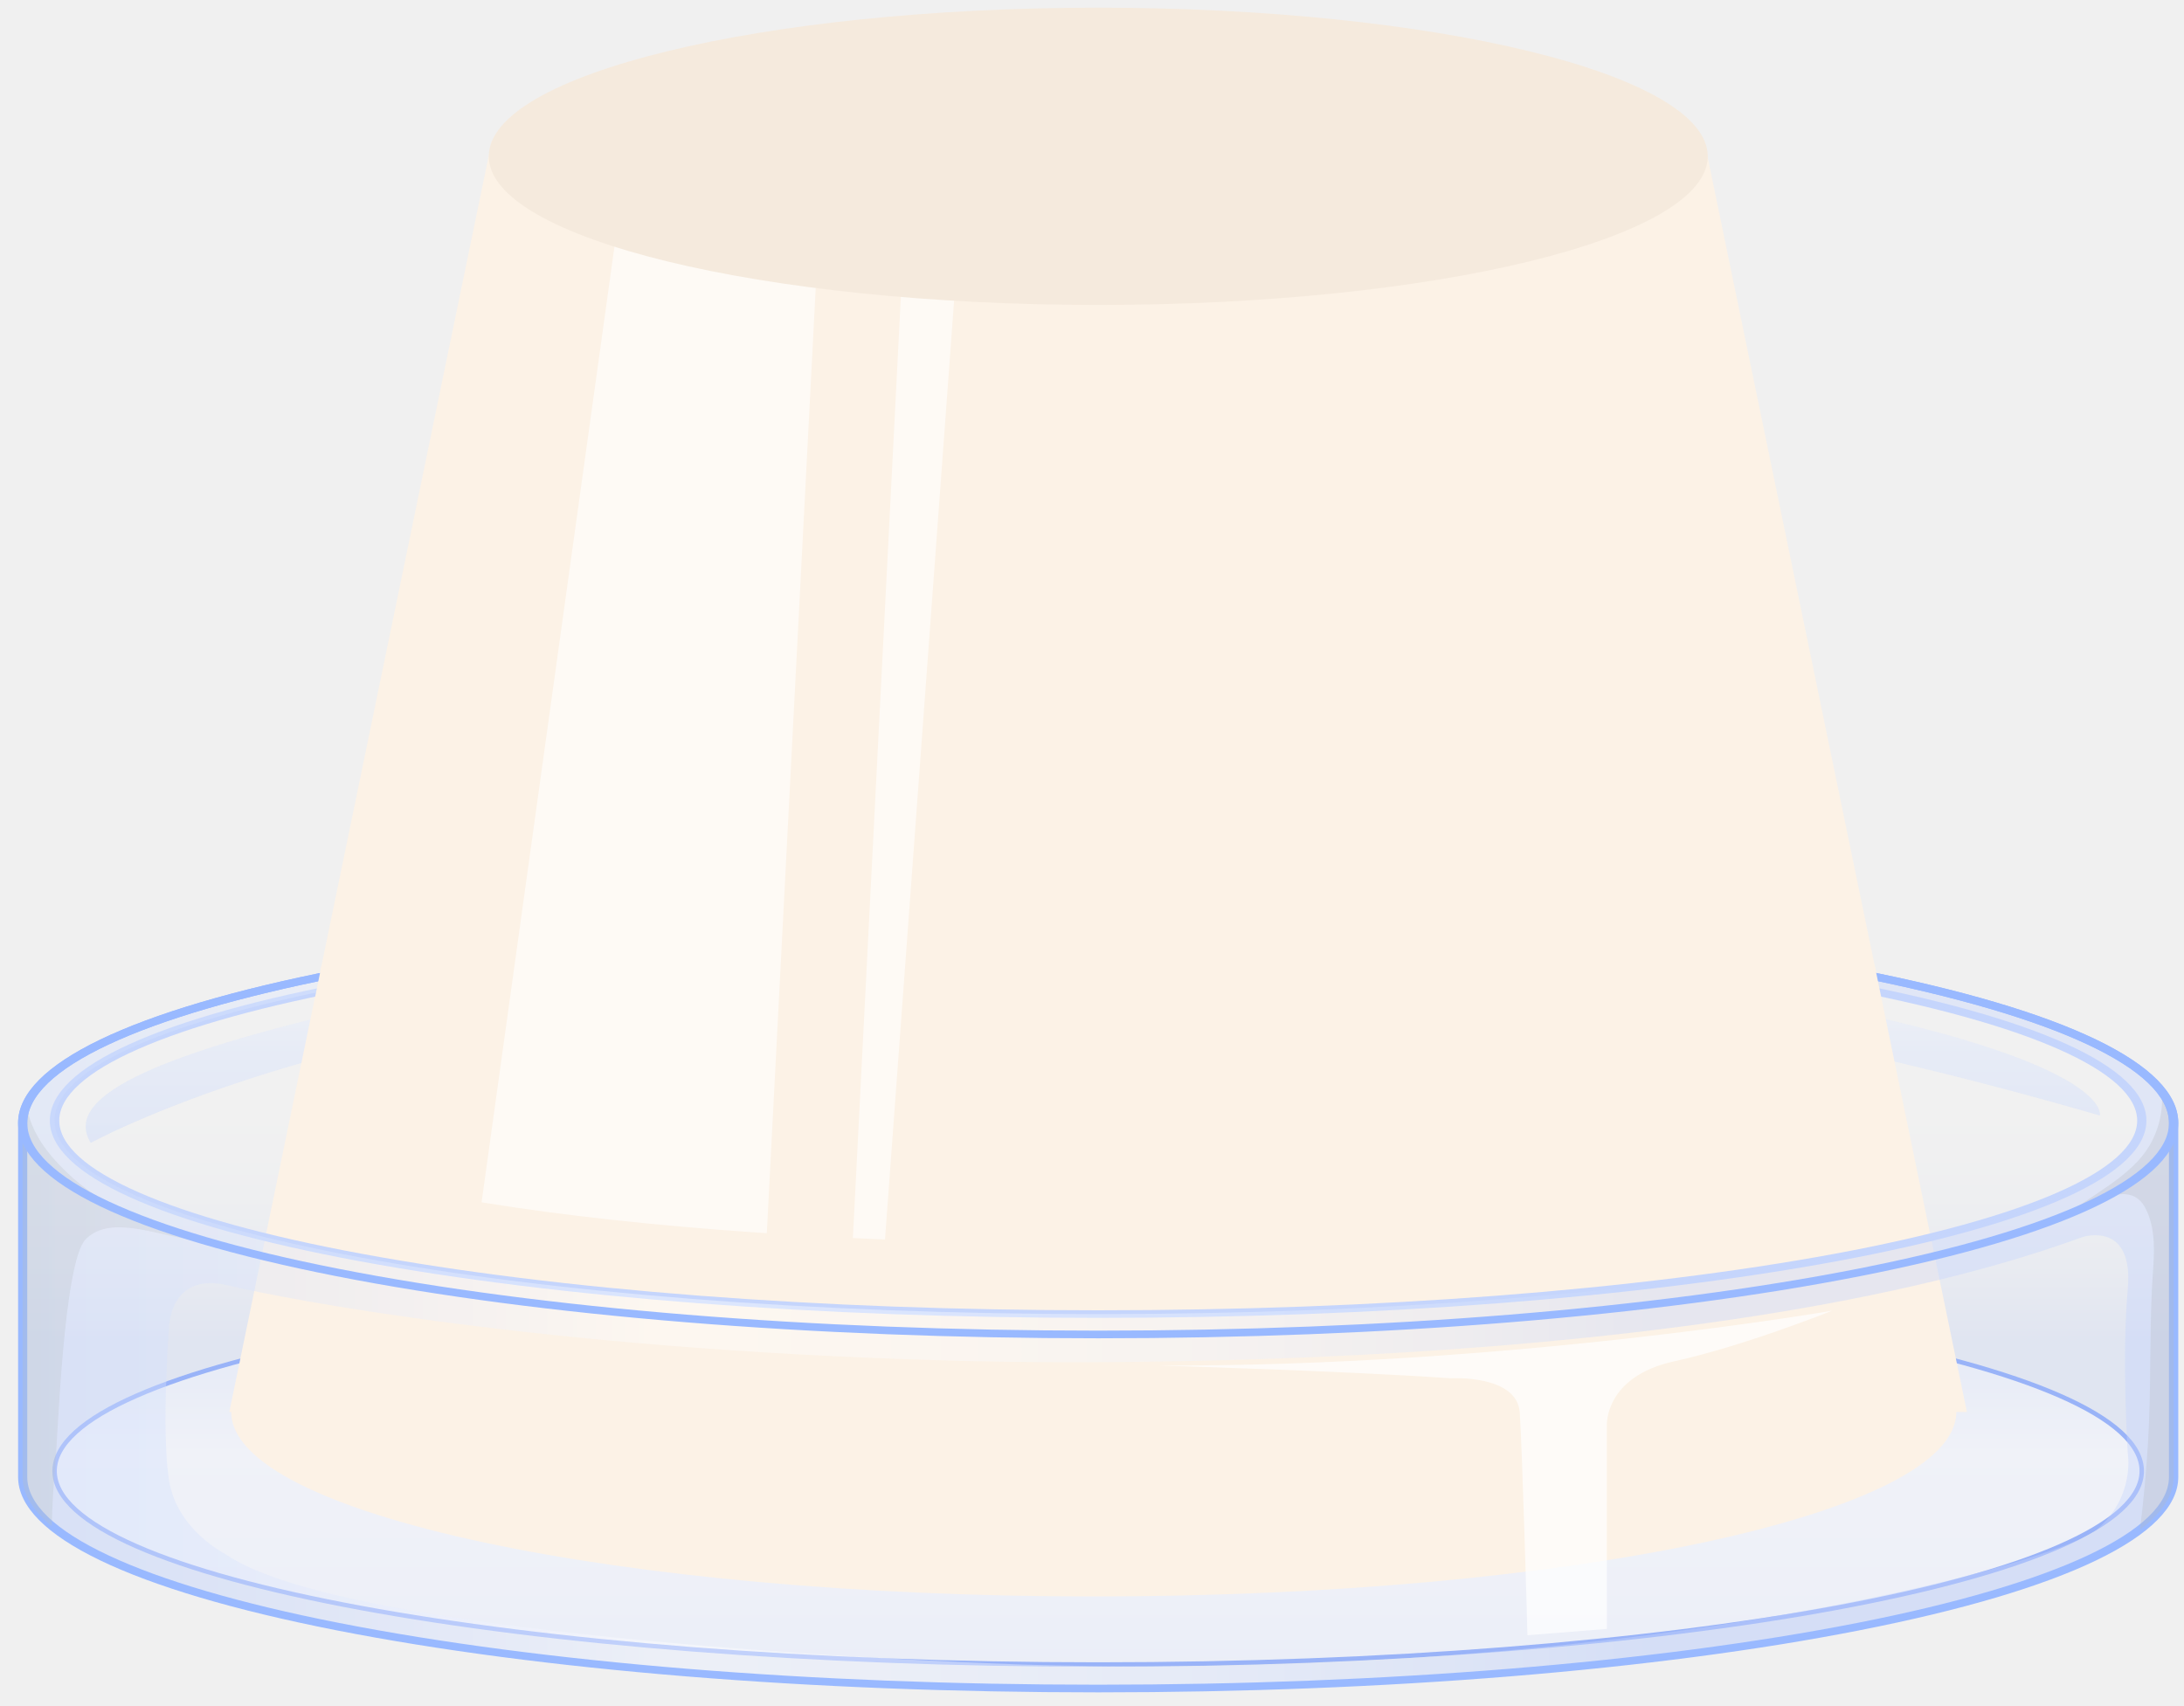
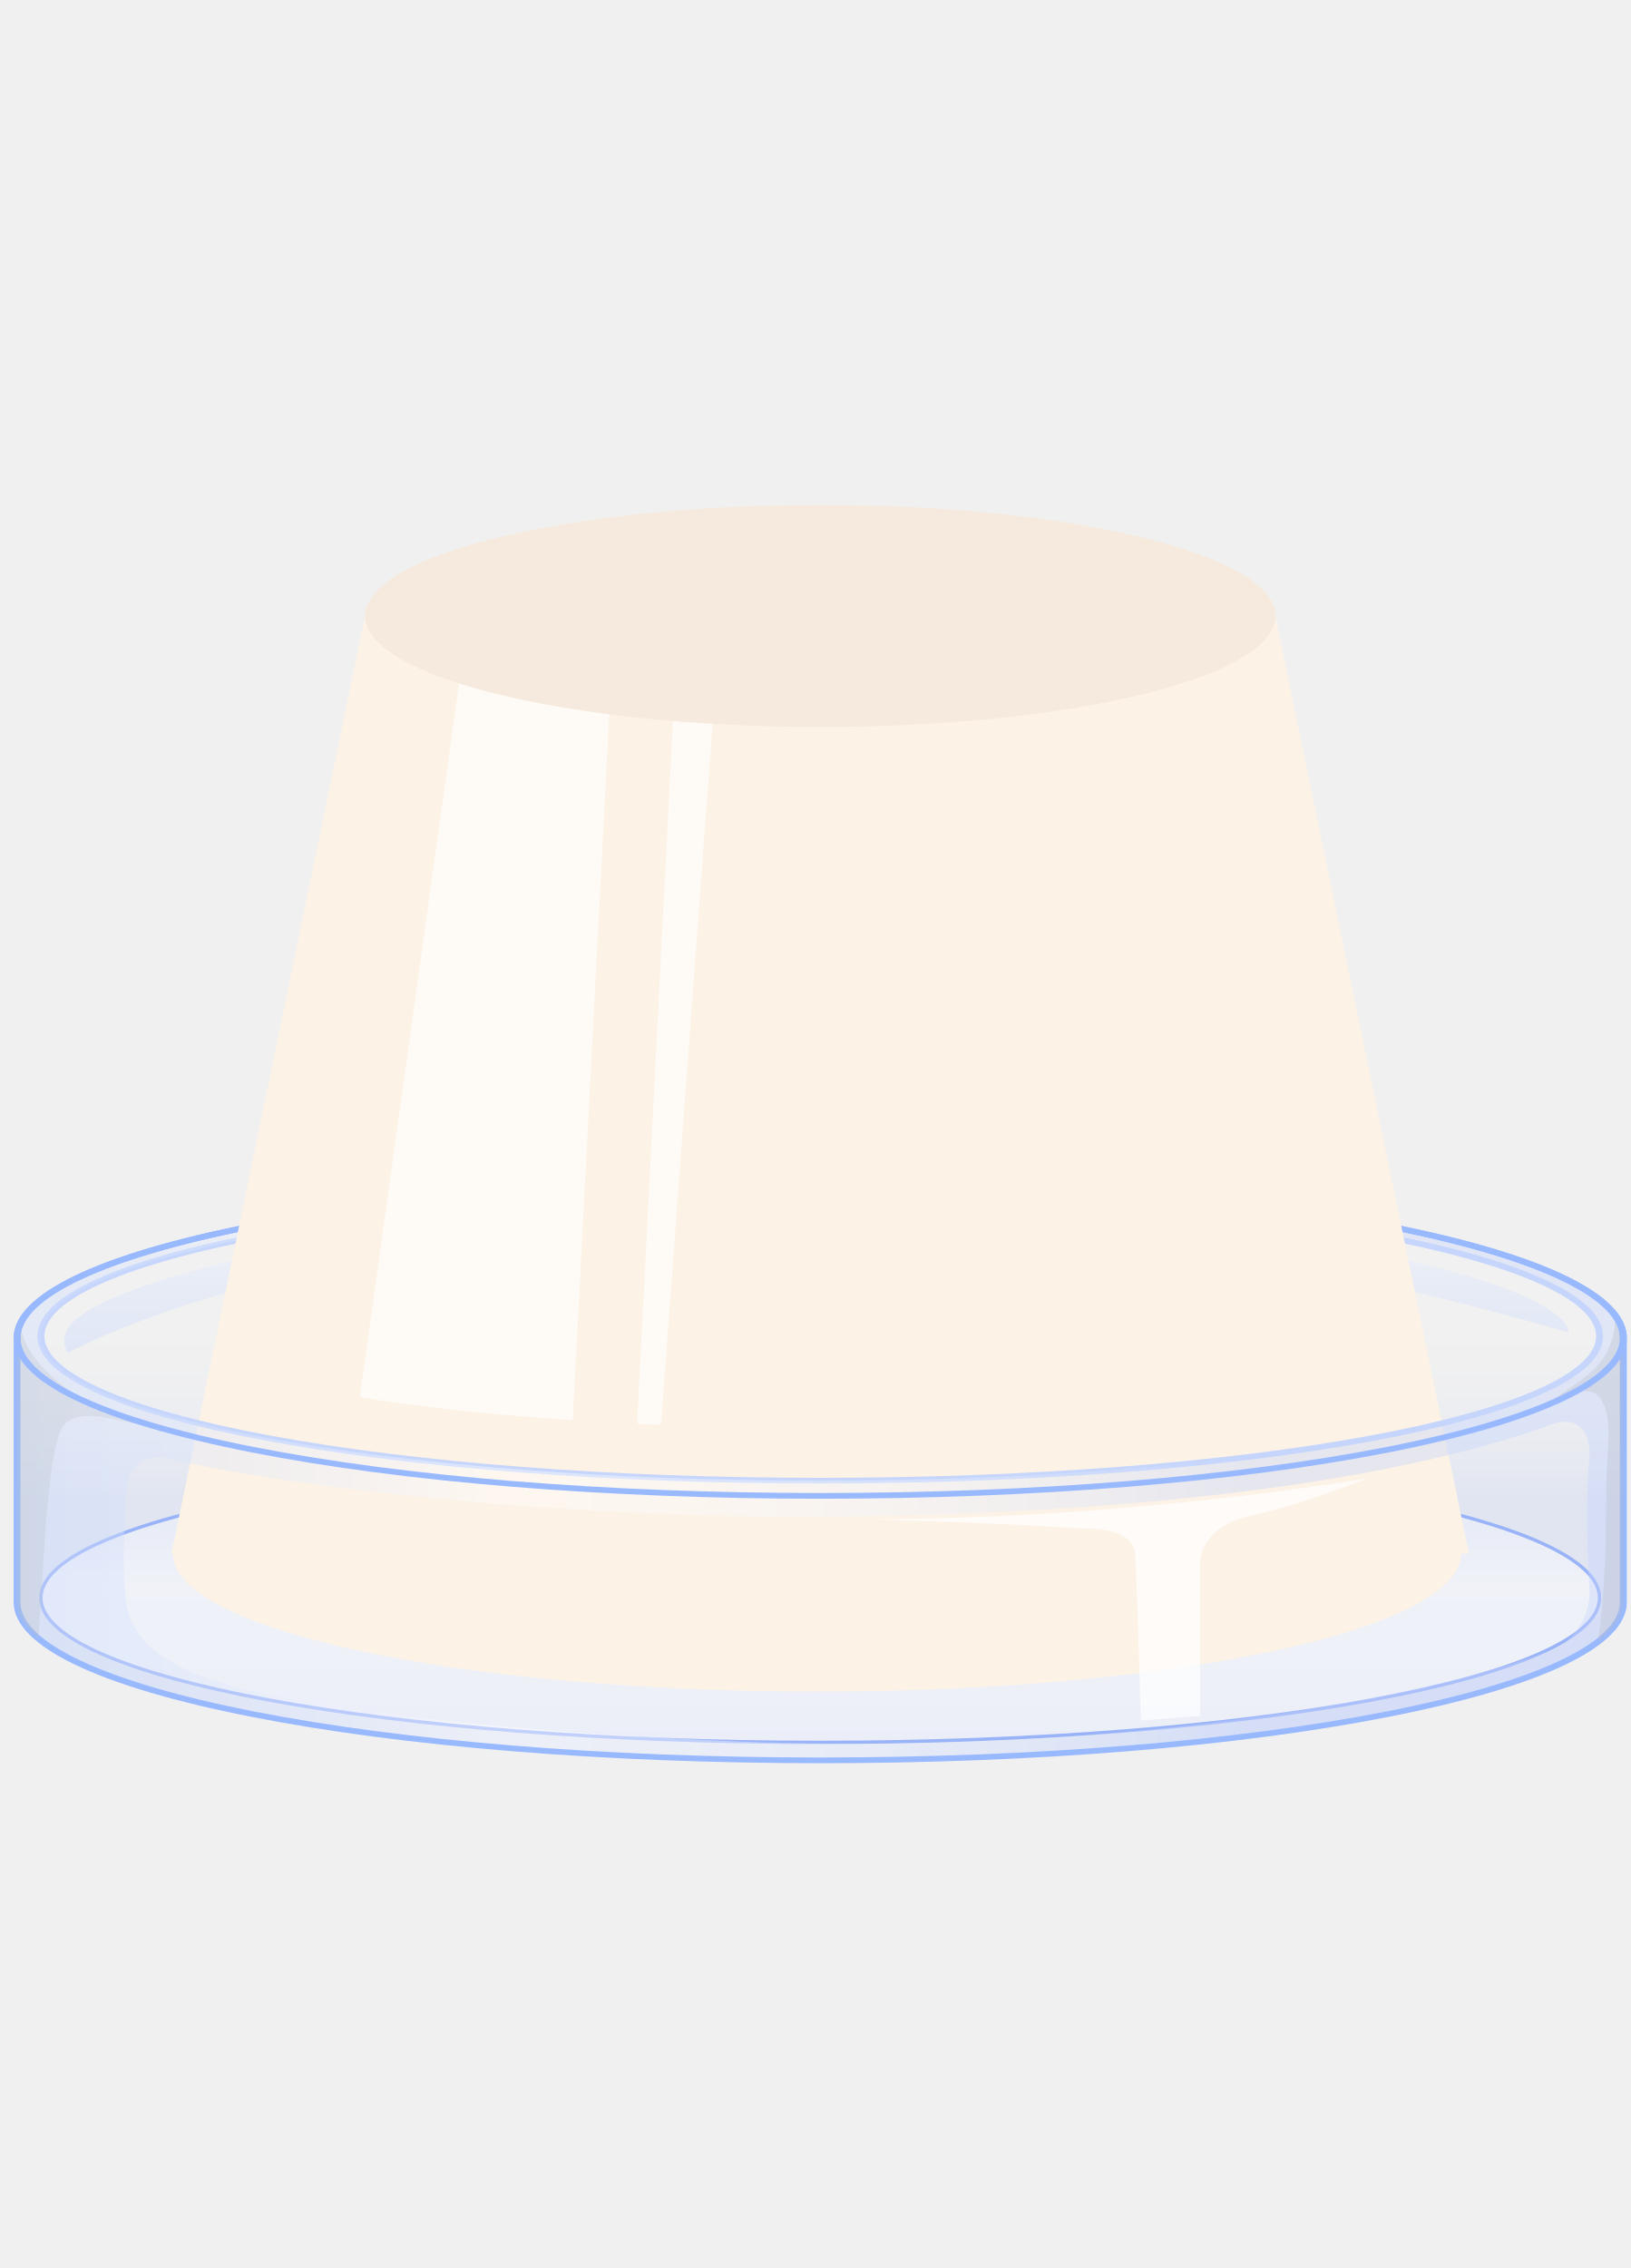
- <svg xmlns="http://www.w3.org/2000/svg" width="105" height="82" viewBox="0 0 105 82" fill="none">
-   <path opacity="0.1" d="M52.797 43.823C81.352 43.823 104.503 48.377 104.503 53.993V71.018C104.503 76.634 81.352 81.188 52.797 81.188C24.242 81.188 1.092 76.634 1.092 71.018V53.993C1.092 48.377 24.239 43.823 52.797 43.823Z" fill="url(#paint0_linear_2279_5117)" />
-   <path opacity="0.5" d="M52.797 61.426C80.507 61.426 102.969 65.59 102.969 70.729C102.969 75.867 80.507 80.031 52.797 80.031C25.087 80.031 2.625 75.867 2.625 70.729C2.621 65.59 25.087 61.426 52.797 61.426Z" fill="url(#paint1_linear_2279_5117)" stroke="#5181FF" stroke-width="0.213" />
-   <path opacity="0.4" d="M100.954 53.635C100.954 53.635 101.845 50.523 81.525 47.239C61.205 43.955 28.596 45.862 17.764 48.339C6.933 50.816 3.062 52.824 4.362 54.952C4.362 54.952 15.79 48.647 36.187 47.607C56.588 46.566 73.635 45.718 100.954 53.635Z" fill="url(#paint2_linear_2279_5117)" />
-   <path d="M81.939 6.778H23.643L11.025 67.89H11.117C11.117 72.79 29.684 76.758 52.585 76.758C75.486 76.758 94.053 72.79 94.053 67.89H94.563L81.939 6.778Z" fill="#FCF2E6" />
-   <path d="M52.799 63.365C66.216 63.365 78.833 62.397 88.326 60.637C97.914 58.858 103.192 56.46 103.192 53.88C103.192 51.3 97.91 48.902 88.322 47.123C78.829 45.363 66.212 44.395 52.795 44.395C39.378 44.395 26.76 45.363 17.268 47.123C7.679 48.902 2.397 51.3 2.397 53.88C2.397 56.46 7.679 58.858 17.268 60.637C26.764 62.397 39.382 63.365 52.799 63.365ZM52.799 44.759C66.185 44.759 78.768 45.724 88.227 47.481C97.455 49.191 102.749 51.523 102.749 53.88C102.749 56.237 97.455 58.569 88.227 60.279C78.764 62.032 66.185 63 52.799 63C39.412 63 26.829 62.032 17.371 60.279C8.142 58.569 2.849 56.234 2.849 53.88C2.849 51.523 8.142 49.191 17.371 47.481C26.829 45.724 39.412 44.759 52.799 44.759Z" fill="#C5D5FC" />
-   <path opacity="0.4" d="M52.797 43.823C81.352 43.823 104.503 48.377 104.503 53.993V71.018C104.503 76.634 81.352 81.188 52.797 81.188C24.242 81.188 1.092 76.634 1.092 71.018V53.993C1.092 48.377 24.239 43.823 52.797 43.823ZM8.125 71.159C8.496 73.545 10.806 74.704 10.806 74.704C16.983 79.045 49.218 80.035 49.218 80.035C78.549 80.896 98.946 75.135 100.808 73.545C102.671 71.954 102.296 69.877 102.296 69.877C102.296 69.877 101.998 65.288 102.296 61.982C102.594 58.679 100.135 59.474 100.135 59.474C80.408 66.693 45.343 65.408 45.343 65.408C26.063 64.858 13.778 62.472 10.952 61.8C8.122 61.127 8.122 63.88 8.122 63.88C8.122 63.88 7.751 68.774 8.125 71.159ZM52.797 63.183C80.507 63.183 102.969 59.018 102.969 53.88C102.969 48.741 80.507 44.577 52.797 44.577C25.088 44.577 2.626 48.741 2.626 53.88C2.622 59.018 25.088 63.183 52.797 63.183Z" fill="url(#paint3_linear_2279_5117)" />
-   <path d="M52.797 81.37C66.627 81.37 79.627 80.311 89.411 78.385C99.286 76.445 104.725 73.827 104.725 71.018V53.993C104.725 51.183 99.286 48.565 89.411 46.623C79.627 44.7 66.623 43.64 52.797 43.64C38.971 43.64 25.967 44.7 16.184 46.623C6.309 48.565 0.87 51.183 0.87 53.993V71.018C0.87 73.827 6.309 76.445 16.184 78.388C25.967 80.311 38.967 81.37 52.797 81.37ZM52.797 44.005C66.593 44.005 79.558 45.061 89.307 46.978C98.819 48.851 104.277 51.406 104.277 53.993V71.018C104.277 73.604 98.819 76.159 89.304 78.029C79.555 79.947 66.589 81.002 52.793 81.002C38.998 81.002 26.032 79.947 16.283 78.029C6.767 76.156 1.31 73.601 1.31 71.018V53.993C1.31 51.406 6.767 48.851 16.283 46.981C26.036 45.061 39.002 44.005 52.797 44.005Z" fill="#99B9FF" />
-   <path opacity="0.3" d="M103.275 69.27C103.417 66.85 103.344 64.43 103.455 62.014C103.512 60.766 103.765 59.254 103.138 58.075C102.418 56.727 100.824 57.793 99.615 58.217C101.034 57.17 102.728 56.344 103.478 54.832C103.868 54.043 103.994 53.261 103.933 52.484C104.304 52.978 104.503 53.481 104.503 53.993V71.018C104.503 71.895 103.941 72.743 102.881 73.554C103.061 72.13 103.191 70.7 103.275 69.27Z" fill="url(#paint4_linear_2279_5117)" />
-   <path opacity="0.3" d="M1.28 53.126C1.406 54.131 2.01 55.127 2.829 55.986C3.693 56.897 4.714 57.664 5.934 58.242C7.024 58.761 8.183 59.166 9.315 59.612C7.652 59.455 5.33 58.355 4.118 59.587C3.054 60.668 2.771 69.201 2.657 70.458C2.569 71.43 2.508 72.404 2.488 73.378C1.574 72.621 1.085 71.832 1.085 71.018V53.993C1.092 53.701 1.157 53.411 1.28 53.126Z" fill="url(#paint5_linear_2279_5117)" />
-   <path opacity="0.7" d="M88.084 63.019C88.084 63.019 72.514 65.719 55.689 65.656C55.689 65.656 64.425 65.904 69.737 66.269C69.737 66.269 72.938 66.077 73.065 67.916C73.191 69.754 73.436 78.623 73.436 78.623L77.253 78.319V68.538C77.253 68.538 77.123 66.187 80.496 65.452C83.869 64.713 88.084 63.019 88.084 63.019Z" fill="white" />
-   <path d="M52.797 64.346C66.627 64.346 79.627 63.286 89.411 61.363C99.286 59.421 104.725 56.803 104.725 53.993C104.725 51.183 99.286 48.565 89.411 46.623C79.627 44.7 66.623 43.64 52.797 43.64C38.971 43.64 25.967 44.7 16.184 46.623C6.309 48.565 0.87 51.183 0.87 53.993C0.87 56.803 6.309 59.421 16.184 61.363C25.967 63.286 38.967 64.346 52.797 64.346ZM52.797 44.005C66.593 44.005 79.558 45.061 89.307 46.978C98.819 48.851 104.277 51.406 104.277 53.993C104.277 56.576 98.819 59.135 89.304 61.005C79.555 62.922 66.589 63.978 52.793 63.978C38.998 63.978 26.032 62.922 16.283 61.005C6.767 59.135 1.31 56.576 1.31 53.993C1.31 51.406 6.767 48.851 16.283 46.981C26.036 45.061 39.002 44.005 52.797 44.005Z" fill="#99B9FF" />
-   <path d="M15.134 48.006L15.455 46.448L54.562 40.739L90.121 46.386L90.459 48.008L56.168 47.868L15.134 48.006Z" fill="#FCF2E6" />
-   <mask id="mask0_2279_5117" style="mask-type:alpha" maskUnits="userSpaceOnUse" x="11" y="6" width="84" height="54">
-     <path d="M81.945 6.77H23.649L11.031 53.075H11.123C11.123 56.789 29.69 59.795 52.591 59.795C75.492 59.795 94.059 56.789 94.059 53.075H94.569L81.945 6.77Z" fill="#393B36" />
-   </mask>
-   <g mask="url(#mask0_2279_5117)">
-     <path d="M31.722 -3.832L40.051 -2.276L36.292 70.398L21.503 69.677L31.722 -3.832Z" fill="white" fill-opacity="0.6" />
-     <path d="M43.48 10.929L46.13 10.929L42.233 63.883L40.83 62.94L43.48 10.929Z" fill="white" fill-opacity="0.6" />
+ <svg xmlns="http://www.w3.org/2000/svg" width="105" height="146" viewBox="0 0 105 146" fill="none">
+   <g clip-path="url(#clip0_2467_4879)">
+     <path opacity="0.1" d="M52.807 75.956C81.362 75.956 104.513 80.51 104.513 86.126V103.151C104.513 108.767 81.362 113.321 52.807 113.321C24.252 113.321 1.102 108.767 1.102 103.151V86.126C1.102 80.51 24.248 75.956 52.807 75.956Z" fill="url(#paint0_linear_2467_4879)" />
+     <path opacity="0.5" d="M52.807 93.559C80.516 93.559 102.979 97.724 102.979 102.862C102.979 108.001 80.516 112.165 52.807 112.165C25.097 112.165 2.635 108.001 2.635 102.862C2.631 97.724 25.097 93.559 52.807 93.559Z" fill="url(#paint1_linear_2467_4879)" stroke="#5181FF" stroke-width="0.213" />
+     <path opacity="0.4" d="M100.964 85.768C100.964 85.768 101.855 82.657 81.535 79.373C61.214 76.088 28.605 77.996 17.774 80.472C6.942 82.949 3.072 84.957 4.372 87.085C4.372 87.085 15.8 80.781 36.197 79.74C56.598 78.7 73.644 77.851 100.964 85.768Z" fill="url(#paint2_linear_2467_4879)" />
+     <path d="M81.949 38.911H23.653L11.035 100.023H11.127C11.127 104.924 29.694 108.892 52.595 108.892C75.496 108.892 94.063 104.924 94.063 100.023H94.573L81.949 38.911Z" fill="#FCF2E6" />
+     <path d="M52.809 95.498C66.225 95.498 78.843 94.53 88.336 92.77C97.924 90.992 103.202 88.594 103.202 86.013C103.202 83.433 97.92 81.035 88.332 79.256C78.839 77.496 66.222 76.528 52.805 76.528C39.388 76.528 26.77 77.496 17.277 79.256C7.689 81.035 2.407 83.433 2.407 86.013C2.407 88.594 7.689 90.992 17.277 92.77C26.774 94.53 39.392 95.498 52.809 95.498ZM52.809 76.893C66.195 76.893 78.778 77.858 88.236 79.615C97.465 81.324 102.758 83.656 102.758 86.013C102.758 88.37 97.465 90.702 88.236 92.412C78.774 94.166 66.195 95.134 52.809 95.134C39.422 95.134 26.839 94.166 17.381 92.412C8.152 90.702 2.858 88.367 2.858 86.013C2.858 83.656 8.152 81.324 17.381 79.615C26.839 77.858 39.422 76.893 52.809 76.893Z" fill="#C5D5FC" />
+     <path opacity="0.4" d="M52.807 75.956C81.362 75.956 104.513 80.51 104.513 86.126V103.151C104.513 108.767 81.362 113.321 52.807 113.321C24.252 113.321 1.102 108.767 1.102 103.151V86.126C1.102 80.51 24.248 75.956 52.807 75.956ZM8.135 103.293C8.506 105.678 10.816 106.838 10.816 106.838C16.993 111.178 49.227 112.168 49.227 112.168C78.559 113.029 98.956 107.268 100.818 105.678C102.681 104.088 102.306 102.01 102.306 102.01C102.306 102.01 102.008 97.422 102.306 94.116C102.604 90.812 100.145 91.608 100.145 91.608C80.417 98.827 45.353 97.541 45.353 97.541C26.073 96.991 13.788 94.606 10.962 93.933C8.131 93.261 8.131 96.014 8.131 96.014C8.131 96.014 7.76 100.907 8.135 103.293ZM52.807 95.316C80.517 95.316 102.979 91.152 102.979 86.013C102.979 80.875 80.517 76.71 52.807 76.71C25.098 76.71 2.635 80.875 2.635 86.013C2.631 91.152 25.098 95.316 52.807 95.316Z" fill="url(#paint3_linear_2467_4879)" />
+     <path d="M52.807 113.504C66.637 113.504 79.637 112.445 89.42 110.518C99.296 108.579 104.734 105.961 104.734 103.151V86.126C104.734 83.317 99.296 80.699 89.42 78.756C79.637 76.833 66.633 75.774 52.807 75.774C38.981 75.774 25.977 76.833 16.194 78.756C6.318 80.699 0.88 83.317 0.88 86.126V103.151C0.88 105.961 6.318 108.579 16.194 110.521C25.977 112.445 38.977 113.504 52.807 113.504ZM52.807 76.138C66.603 76.138 79.568 77.195 89.317 79.112C98.829 80.985 104.287 83.54 104.287 86.126V103.151C104.287 105.738 98.829 108.293 89.313 110.163C79.564 112.08 66.599 113.136 52.803 113.136C39.008 113.136 26.042 112.08 16.293 110.163C6.777 108.29 1.319 105.735 1.319 103.151V86.126C1.319 83.54 6.777 80.985 16.293 79.115C26.046 77.195 39.011 76.138 52.807 76.138Z" fill="#99B9FF" />
+     <path opacity="0.3" d="M103.285 101.404C103.426 98.984 103.354 96.564 103.465 94.147C103.522 92.899 103.775 91.388 103.147 90.209C102.428 88.861 100.833 89.926 99.625 90.35C101.044 89.304 102.738 88.477 103.488 86.966C103.878 86.177 104.004 85.394 103.943 84.618C104.314 85.111 104.513 85.614 104.513 86.126V103.151C104.513 104.028 103.95 104.877 102.891 105.687C103.071 104.264 103.201 102.834 103.285 101.404Z" fill="url(#paint4_linear_2467_4879)" />
+     <path opacity="0.3" d="M1.29 85.259C1.416 86.265 2.02 87.261 2.839 88.119C3.703 89.03 4.724 89.797 5.944 90.376C7.034 90.894 8.193 91.3 9.325 91.746C7.661 91.589 5.34 90.489 4.127 91.721C3.064 92.802 2.781 101.335 2.666 102.592C2.579 103.563 2.517 104.537 2.498 105.512C1.584 104.754 1.095 103.965 1.095 103.151V86.126C1.102 85.834 1.167 85.545 1.29 85.259Z" fill="url(#paint5_linear_2467_4879)" />
+     <path opacity="0.7" d="M88.094 95.153C88.094 95.153 72.524 97.852 55.699 97.79C55.699 97.79 64.434 98.038 69.747 98.402C69.747 98.402 72.948 98.211 73.074 100.049C73.201 101.888 73.445 110.757 73.445 110.757L77.262 110.452V100.672C77.262 100.672 77.132 98.321 80.506 97.585C83.879 96.847 88.094 95.153 88.094 95.153Z" fill="white" />
+     <path d="M52.807 96.479C66.637 96.479 79.637 95.42 89.42 93.496C99.296 91.554 104.734 88.936 104.734 86.126C104.734 83.317 99.296 80.699 89.42 78.756C79.637 76.833 66.633 75.774 52.807 75.774C38.981 75.774 25.977 76.833 16.194 78.756C6.318 80.699 0.88 83.317 0.88 86.126C0.88 88.936 6.318 91.554 16.194 93.496C25.977 95.42 38.977 96.479 52.807 96.479ZM52.807 76.138C66.603 76.138 79.568 77.195 89.317 79.112C98.829 80.985 104.287 83.54 104.287 86.126C104.287 88.71 98.829 91.268 89.313 93.138C79.564 95.055 66.599 96.111 52.803 96.111C39.008 96.111 26.042 95.055 16.293 93.138C6.777 91.268 1.319 88.71 1.319 86.126C1.319 83.54 6.777 80.985 16.293 79.115C26.046 77.195 39.011 76.138 52.807 76.138Z" fill="#99B9FF" />
+     <path d="M15.144 80.14L15.465 78.581L54.572 72.872L90.131 78.519L90.469 80.141L56.178 80.001L15.144 80.14Z" fill="#FCF2E6" />
+     <mask id="mask0_2467_4879" style="mask-type:alpha" maskUnits="userSpaceOnUse" x="11" y="38" width="84" height="54">
+       <path d="M81.954 38.904H23.659L11.041 85.209H11.133C11.133 88.922 29.699 91.929 52.601 91.929C75.502 91.929 94.069 88.922 94.069 85.209H94.579L81.954 38.904Z" fill="#393B36" />
+     </mask>
+     <g mask="url(#mask0_2467_4879)">
+       <path d="M31.732 28.302L40.061 29.858L36.302 102.531L21.513 101.81L31.732 28.302Z" fill="white" fill-opacity="0.6" />
+       <path d="M43.49 43.063L46.139 43.063L42.243 96.016L40.84 95.073L43.49 43.063Z" fill="white" fill-opacity="0.6" />
+     </g>
+     <path d="M52.811 46.795C68.994 46.795 82.113 43.596 82.113 39.65C82.113 35.703 68.994 32.504 52.811 32.504C36.629 32.504 23.51 35.703 23.51 39.65C23.51 43.596 36.629 46.795 52.811 46.795Z" fill="#F5EADD" />
  </g>
-   <path d="M52.802 14.662C68.984 14.662 82.103 11.463 82.103 7.516C82.103 3.57 68.984 0.37 52.802 0.37C36.619 0.37 23.5 3.57 23.5 7.516C23.5 11.463 36.619 14.662 52.802 14.662Z" fill="#F5EADD" />
  <defs>
-     <linearGradient id="paint0_linear_2279_5117" x1="52.796" y1="36.66" x2="52.796" y2="64.402" gradientUnits="userSpaceOnUse">
+     <linearGradient id="paint0_linear_2467_4879" x1="52.806" y1="68.794" x2="52.806" y2="96.535" gradientUnits="userSpaceOnUse">
      <stop stop-color="#C5D5FC" />
      <stop offset="0.113" stop-color="#DCE6FD" />
      <stop offset="0.247" stop-color="#EFF4FE" />
      <stop offset="0.382" stop-color="#FBFCFF" />
      <stop offset="0.521" stop-color="white" />
      <stop offset="0.611" stop-color="#FCFDFF" />
      <stop offset="0.684" stop-color="#F2F5FF" />
      <stop offset="0.751" stop-color="#E1E9FF" />
      <stop offset="0.815" stop-color="#C9D8FF" />
      <stop offset="0.876" stop-color="#AAC1FF" />
      <stop offset="0.936" stop-color="#83A6FF" />
      <stop offset="0.993" stop-color="#5785FF" />
      <stop offset="1" stop-color="#5181FF" />
    </linearGradient>
-     <linearGradient id="paint1_linear_2279_5117" x1="52.795" y1="94.779" x2="52.795" y2="46.802" gradientUnits="userSpaceOnUse">
+     <linearGradient id="paint1_linear_2467_4879" x1="52.805" y1="126.913" x2="52.805" y2="78.935" gradientUnits="userSpaceOnUse">
      <stop stop-color="#C5D5FC" />
      <stop offset="0.113" stop-color="#DCE6FD" />
      <stop offset="0.247" stop-color="#EFF4FE" />
      <stop offset="0.382" stop-color="#FBFCFF" />
      <stop offset="0.521" stop-color="white" />
      <stop offset="0.596" stop-color="#F0F4FE" />
      <stop offset="0.745" stop-color="#D8E3FD" />
      <stop offset="0.883" stop-color="#CAD9FC" />
      <stop offset="1" stop-color="#C5D5FC" />
    </linearGradient>
-     <linearGradient id="paint2_linear_2279_5117" x1="52.542" y1="32.313" x2="52.542" y2="56.563" gradientUnits="userSpaceOnUse">
+     <linearGradient id="paint2_linear_2467_4879" x1="52.552" y1="64.447" x2="52.552" y2="88.697" gradientUnits="userSpaceOnUse">
      <stop stop-color="#C5D5FC" />
      <stop offset="0.113" stop-color="#DCE6FD" />
      <stop offset="0.247" stop-color="#EFF4FE" />
      <stop offset="0.382" stop-color="#FBFCFF" />
      <stop offset="0.521" stop-color="white" />
      <stop offset="0.596" stop-color="#F0F4FE" />
      <stop offset="0.745" stop-color="#D8E3FD" />
      <stop offset="0.883" stop-color="#CAD9FC" />
      <stop offset="1" stop-color="#C5D5FC" />
    </linearGradient>
-     <linearGradient id="paint3_linear_2279_5117" x1="79.664" y1="62.505" x2="-12.517" y2="62.505" gradientUnits="userSpaceOnUse">
+     <linearGradient id="paint3_linear_2467_4879" x1="79.674" y1="94.638" x2="-12.508" y2="94.638" gradientUnits="userSpaceOnUse">
      <stop stop-color="#C5D5FC" />
      <stop offset="0.113" stop-color="#DCE6FD" />
      <stop offset="0.247" stop-color="#EFF4FE" />
      <stop offset="0.382" stop-color="#FBFCFF" />
      <stop offset="0.521" stop-color="white" />
      <stop offset="0.596" stop-color="#F0F4FE" />
      <stop offset="0.744" stop-color="#D8E3FD" />
      <stop offset="0.881" stop-color="#CAD9FC" />
      <stop offset="0.997" stop-color="#C5D5FC" />
    </linearGradient>
-     <linearGradient id="paint4_linear_2279_5117" x1="79.664" y1="63.018" x2="-12.521" y2="63.018" gradientUnits="userSpaceOnUse">
+     <linearGradient id="paint4_linear_2467_4879" x1="79.674" y1="95.152" x2="-12.511" y2="95.152" gradientUnits="userSpaceOnUse">
      <stop stop-color="#B4BAC0" />
      <stop offset="0.044" stop-color="#C0C5CA" />
      <stop offset="0.161" stop-color="#DCDFE1" />
      <stop offset="0.279" stop-color="#EFF1F2" />
      <stop offset="0.399" stop-color="#FBFBFC" />
      <stop offset="0.521" stop-color="white" />
      <stop offset="0.541" stop-color="#F9FAFA" />
      <stop offset="0.669" stop-color="#D8DBDE" />
      <stop offset="0.791" stop-color="#C0C6CA" />
      <stop offset="0.904" stop-color="#B2B9BE" />
      <stop offset="1" stop-color="#ADB4BA" />
    </linearGradient>
-     <linearGradient id="paint5_linear_2279_5117" x1="79.664" y1="63.251" x2="-12.517" y2="63.251" gradientUnits="userSpaceOnUse">
+     <linearGradient id="paint5_linear_2467_4879" x1="79.674" y1="95.384" x2="-12.507" y2="95.384" gradientUnits="userSpaceOnUse">
      <stop stop-color="#B4BAC0" />
      <stop offset="0.044" stop-color="#C0C5CA" />
      <stop offset="0.161" stop-color="#DCDFE1" />
      <stop offset="0.279" stop-color="#EFF1F2" />
      <stop offset="0.399" stop-color="#FBFBFC" />
      <stop offset="0.521" stop-color="white" />
      <stop offset="0.541" stop-color="#F9FAFA" />
      <stop offset="0.669" stop-color="#D8DBDE" />
      <stop offset="0.791" stop-color="#C0C6CA" />
      <stop offset="0.904" stop-color="#B2B9BE" />
      <stop offset="1" stop-color="#ADB4BA" />
    </linearGradient>
+     <clipPath id="clip0_2467_4879">
+       <rect width="104" height="146" fill="white" transform="translate(0.806641 0.00372314)" />
+     </clipPath>
  </defs>
</svg>
